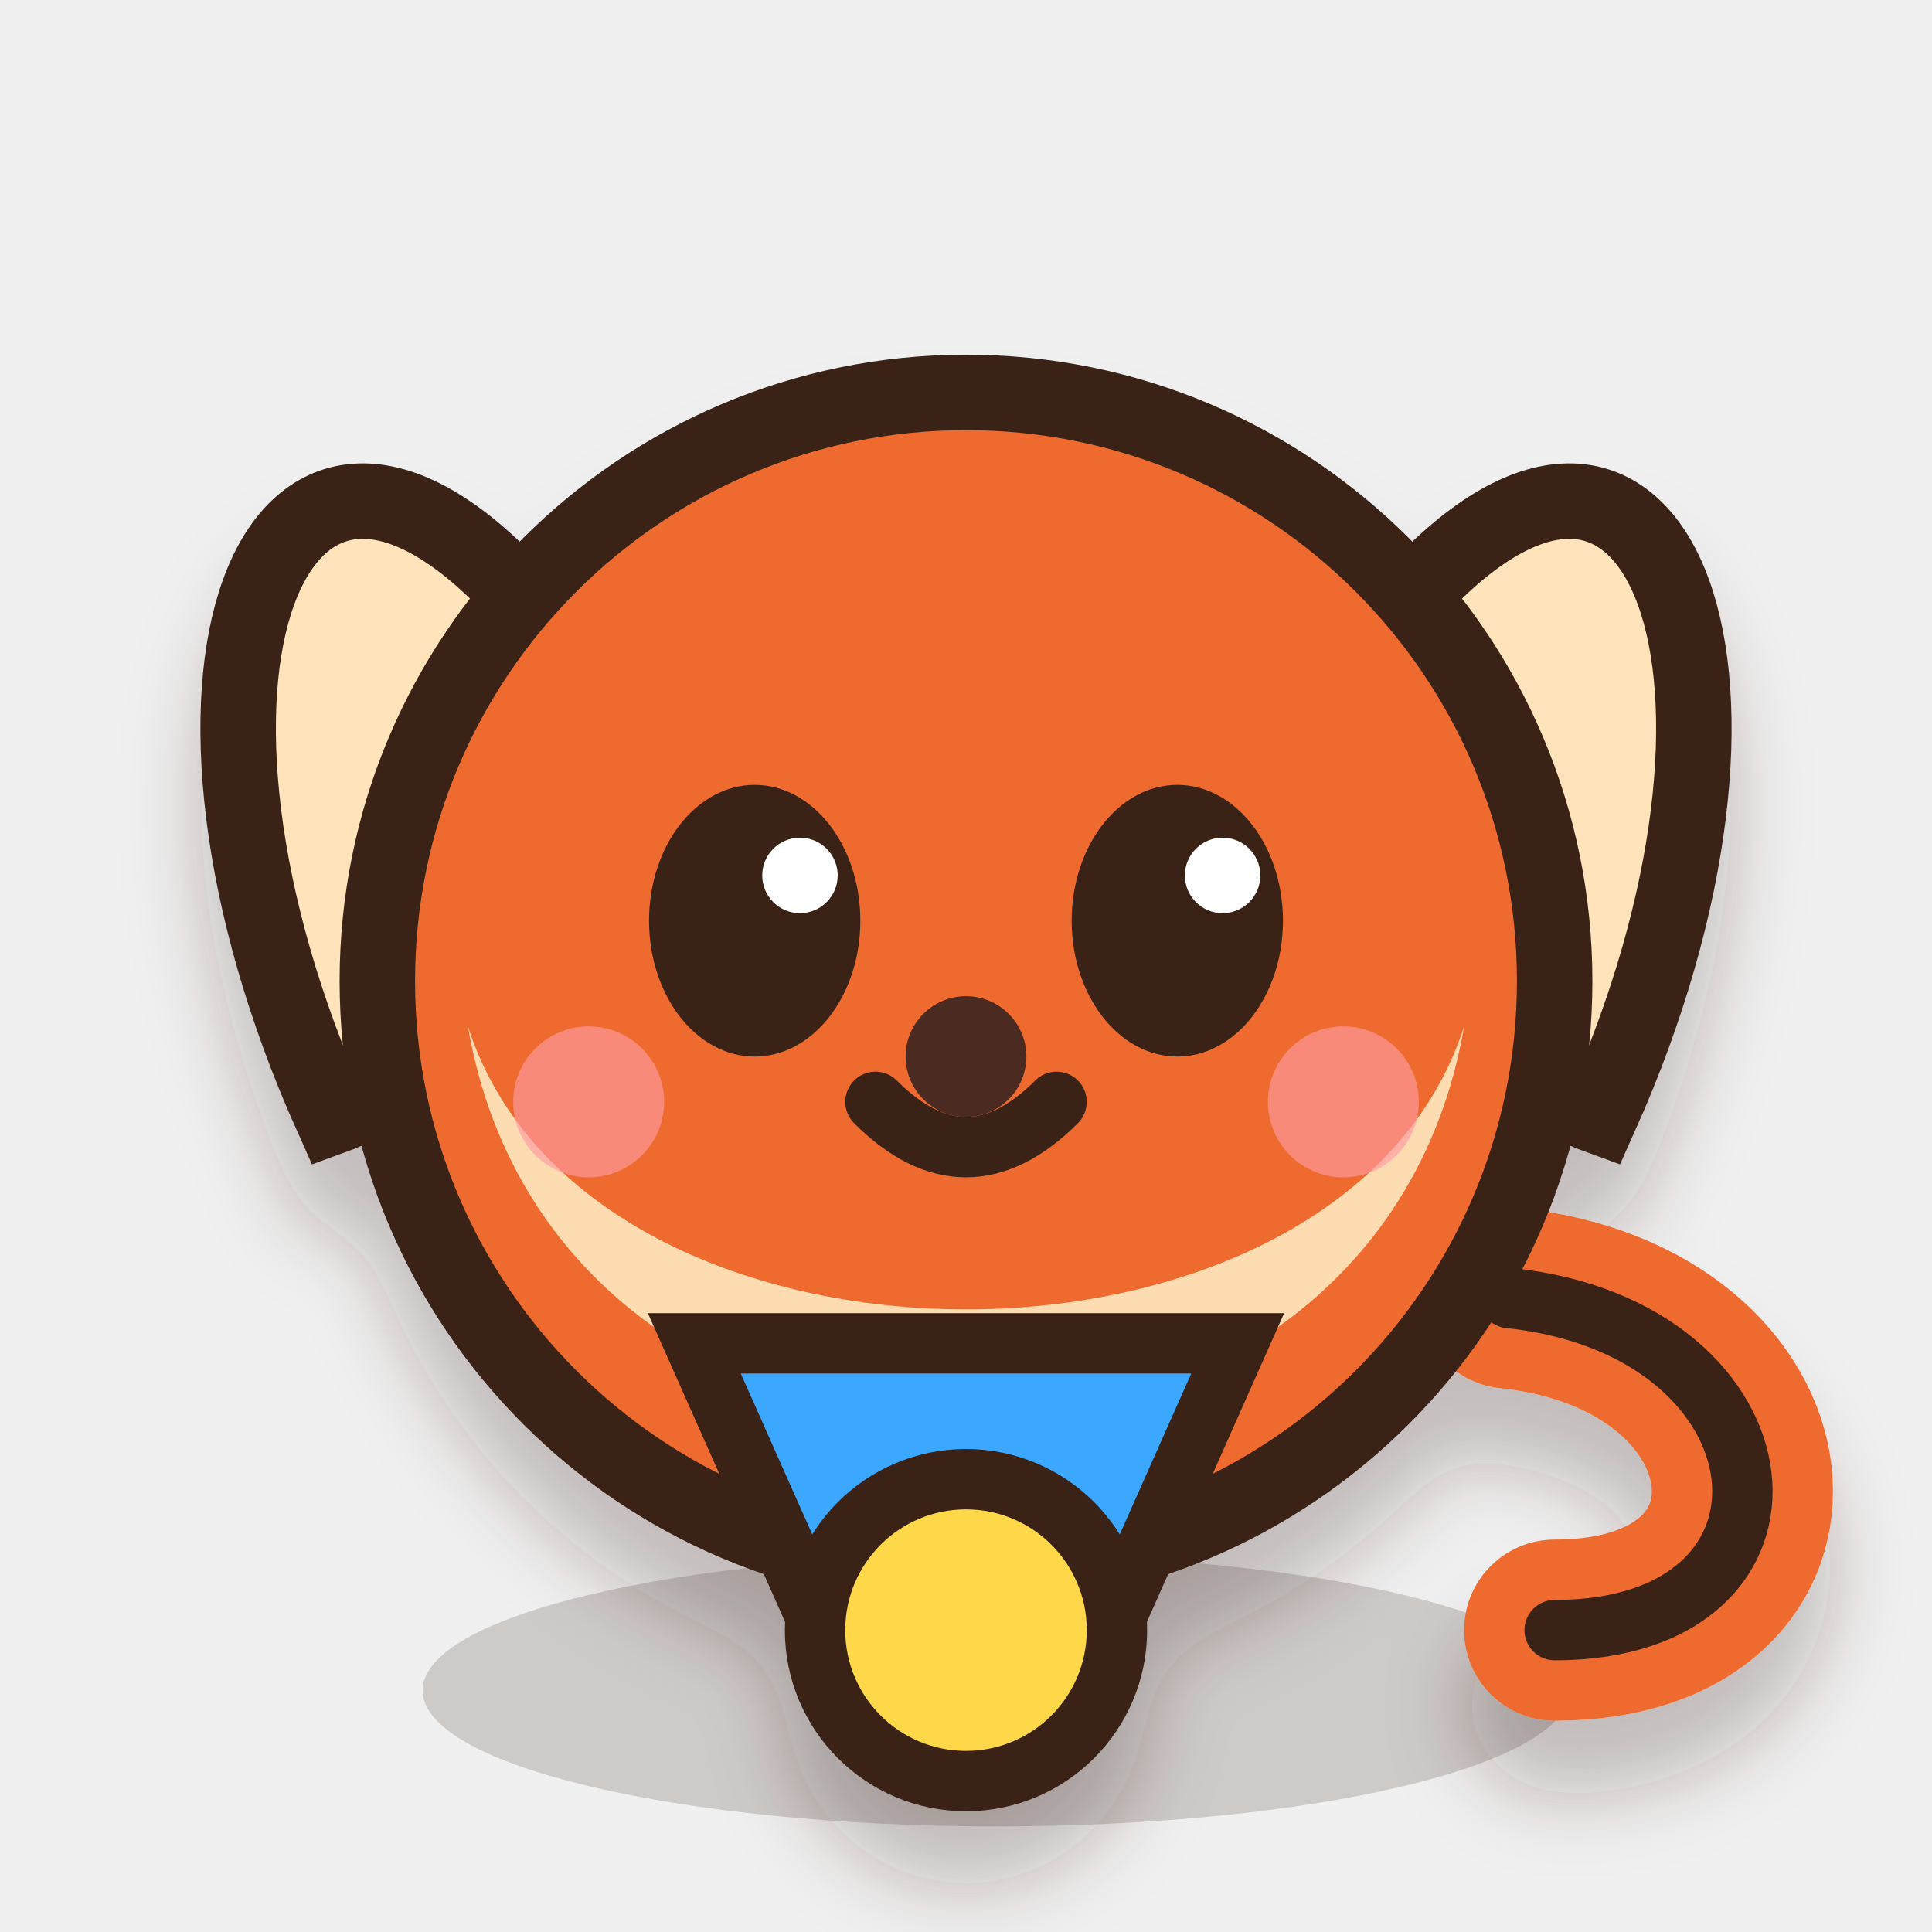
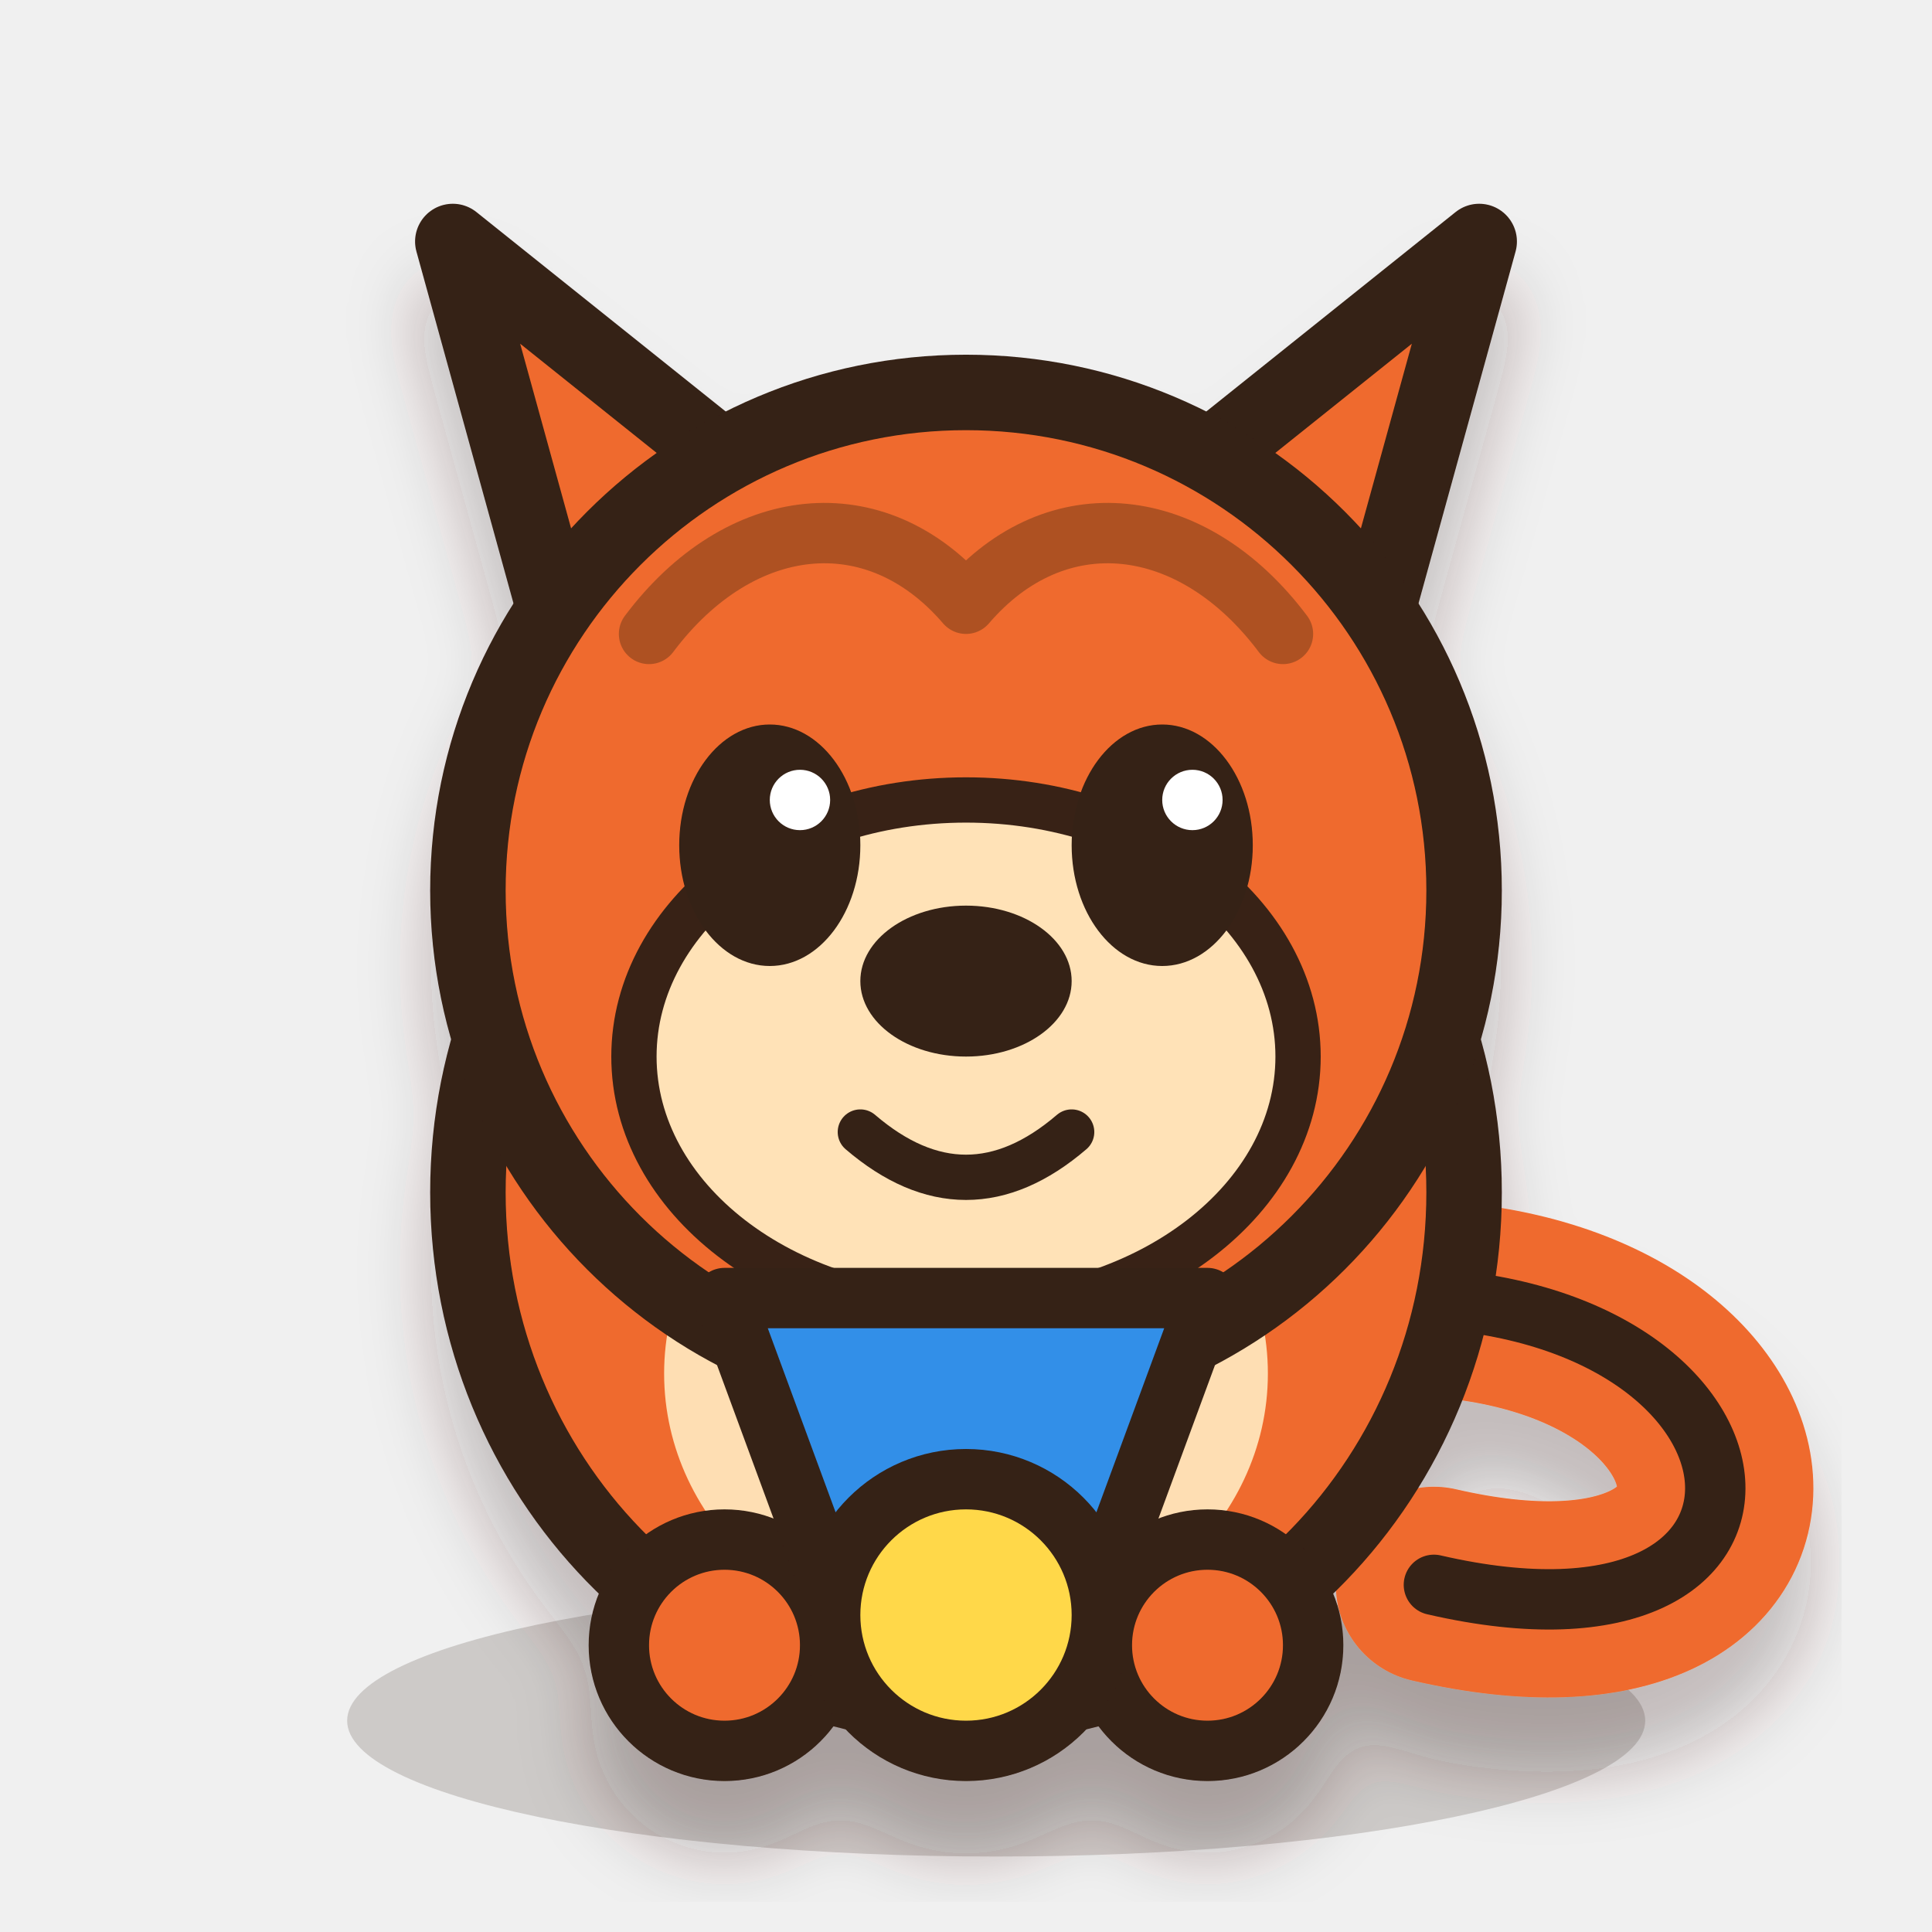
<svg xmlns="http://www.w3.org/2000/svg" width="128" height="128" viewBox="0 0 128 128">
  <defs>
-     <filter id="shadow" x="-20%" y="-20%" width="140%" height="140%">
-       <feDropShadow dx="0" dy="5" stdDeviation="2.5" flood-color="#3a2418" flood-opacity=".25" />
+     <filter id="s">
+       <feDropShadow dx="0" dy="5" stdDeviation="2.2" flood-color="#3a2418" flood-opacity=".25" />
    </filter>
  </defs>
-   <ellipse cx="66" cy="112" rx="38" ry="9" fill="#2b1b12" opacity=".18" />
-   <g filter="url(#shadow)">
-     <path d="M100 86 C119 88 121 108 103 108" fill="none" stroke="#ef6b2d" stroke-width="12" stroke-linecap="round" />
-     <path d="M100 86 C119 88 121 108 103 108" fill="none" stroke="#3a2418" stroke-width="4" stroke-linecap="round" />
-     <path d="M34 39 C18 22 9 45 22 74 C33 70 39 56 34 39Z" fill="#ffe3ba" stroke="#3a2418" stroke-width="5" />
-     <path d="M94 39 C110 22 119 45 106 74 C95 70 89 56 94 39Z" fill="#ffe3ba" stroke="#3a2418" stroke-width="5" />
-     <circle cx="64" cy="65" r="39" fill="#ef6b2d" stroke="#3a2418" stroke-width="5" />
-     <path d="M31 68 C37 103 91 103 97 68 C89 93 39 93 31 68Z" fill="#ffe3ba" opacity=".94" />
-     <ellipse cx="50" cy="61" rx="7" ry="9" fill="#3a2418" />
-     <ellipse cx="78" cy="61" rx="7" ry="9" fill="#3a2418" />
-     <circle cx="53" cy="58" r="2.5" fill="white" />
-     <circle cx="81" cy="58" r="2.5" fill="white" />
-     <path d="M58 73 Q64 79 70 73" fill="none" stroke="#3a2418" stroke-width="4" stroke-linecap="round" />
-     <circle cx="64" cy="70" r="4" fill="#4c2a22" />
-     <circle cx="39" cy="73" r="5" fill="#ff9aa2" opacity=".65" />
-     <circle cx="89" cy="73" r="5" fill="#ff9aa2" opacity=".65" />
-     <path d="M46 89 H82 L74 107 H54Z" fill="#3aa7ff" stroke="#3a2418" stroke-width="4" />
-     <circle cx="64" cy="108" r="10" fill="#ffd84a" stroke="#3a2418" stroke-width="4" />
+   <ellipse cx="66" cy="114" rx="43" ry="9" fill="#2b1b12" opacity=".18" />
+   <g filter="url(#s)" stroke-linecap="round" stroke-linejoin="round">
+     <path d="M94 86 C119 87 121 111 95 105" fill="none" stroke="#ef6b2d" stroke-width="13" />
+     <path d="M94 86 C119 87 121 111 95 105" fill="none" stroke="#352015" stroke-width="4" />
+     <ellipse cx="64" cy="79" rx="33" ry="34" fill="#ef6b2d" stroke="#352015" stroke-width="5" />
+     <ellipse cx="64" cy="91" rx="20" ry="18" fill="#ffe4ba" opacity=".95" />
+     <path d="M38 45 L30 16 L55 36 Z" fill="#ef6b2d" stroke="#352015" stroke-width="5" />
+     <path d="M90 45 L98 16 L73 36 Z" fill="#ef6b2d" stroke="#352015" stroke-width="5" />
+     <circle cx="64" cy="59" r="33" fill="#ef6b2d" stroke="#352015" stroke-width="5" />
+     <ellipse cx="64" cy="70" rx="22" ry="17" fill="#ffe4ba" opacity=".98" stroke="#352015" stroke-width="3" />
+     <ellipse cx="51" cy="56" rx="6" ry="8" fill="#352015" />
+     <ellipse cx="77" cy="56" rx="6" ry="8" fill="#352015" />
+     <circle cx="53" cy="53" r="2" fill="#fff" />
+     <circle cx="79" cy="53" r="2" fill="#fff" />
+     <ellipse cx="64" cy="65" rx="7" ry="5" fill="#352015" />
+     <path d="M57 75 Q64 81 71 75" fill="none" stroke="#352015" stroke-width="3" />
+     <path d="M43 42 C49 34 58 33 64 40 C70 33 79 34 85 42" fill="none" stroke="#352015" stroke-width="4" opacity=".35" />
+     <circle cx="48" cy="109" r="7" fill="#ef6b2d" stroke="#352015" stroke-width="4" />
+     <circle cx="80" cy="109" r="7" fill="#ef6b2d" stroke="#352015" stroke-width="4" />
+     <path d="M48 86 H80 L73 105 H55Z" fill="#328fe8" stroke="#352015" stroke-width="4" />
+     <circle cx="64" cy="107" r="9" fill="#ffd84a" stroke="#352015" stroke-width="4" />
  </g>
</svg>
